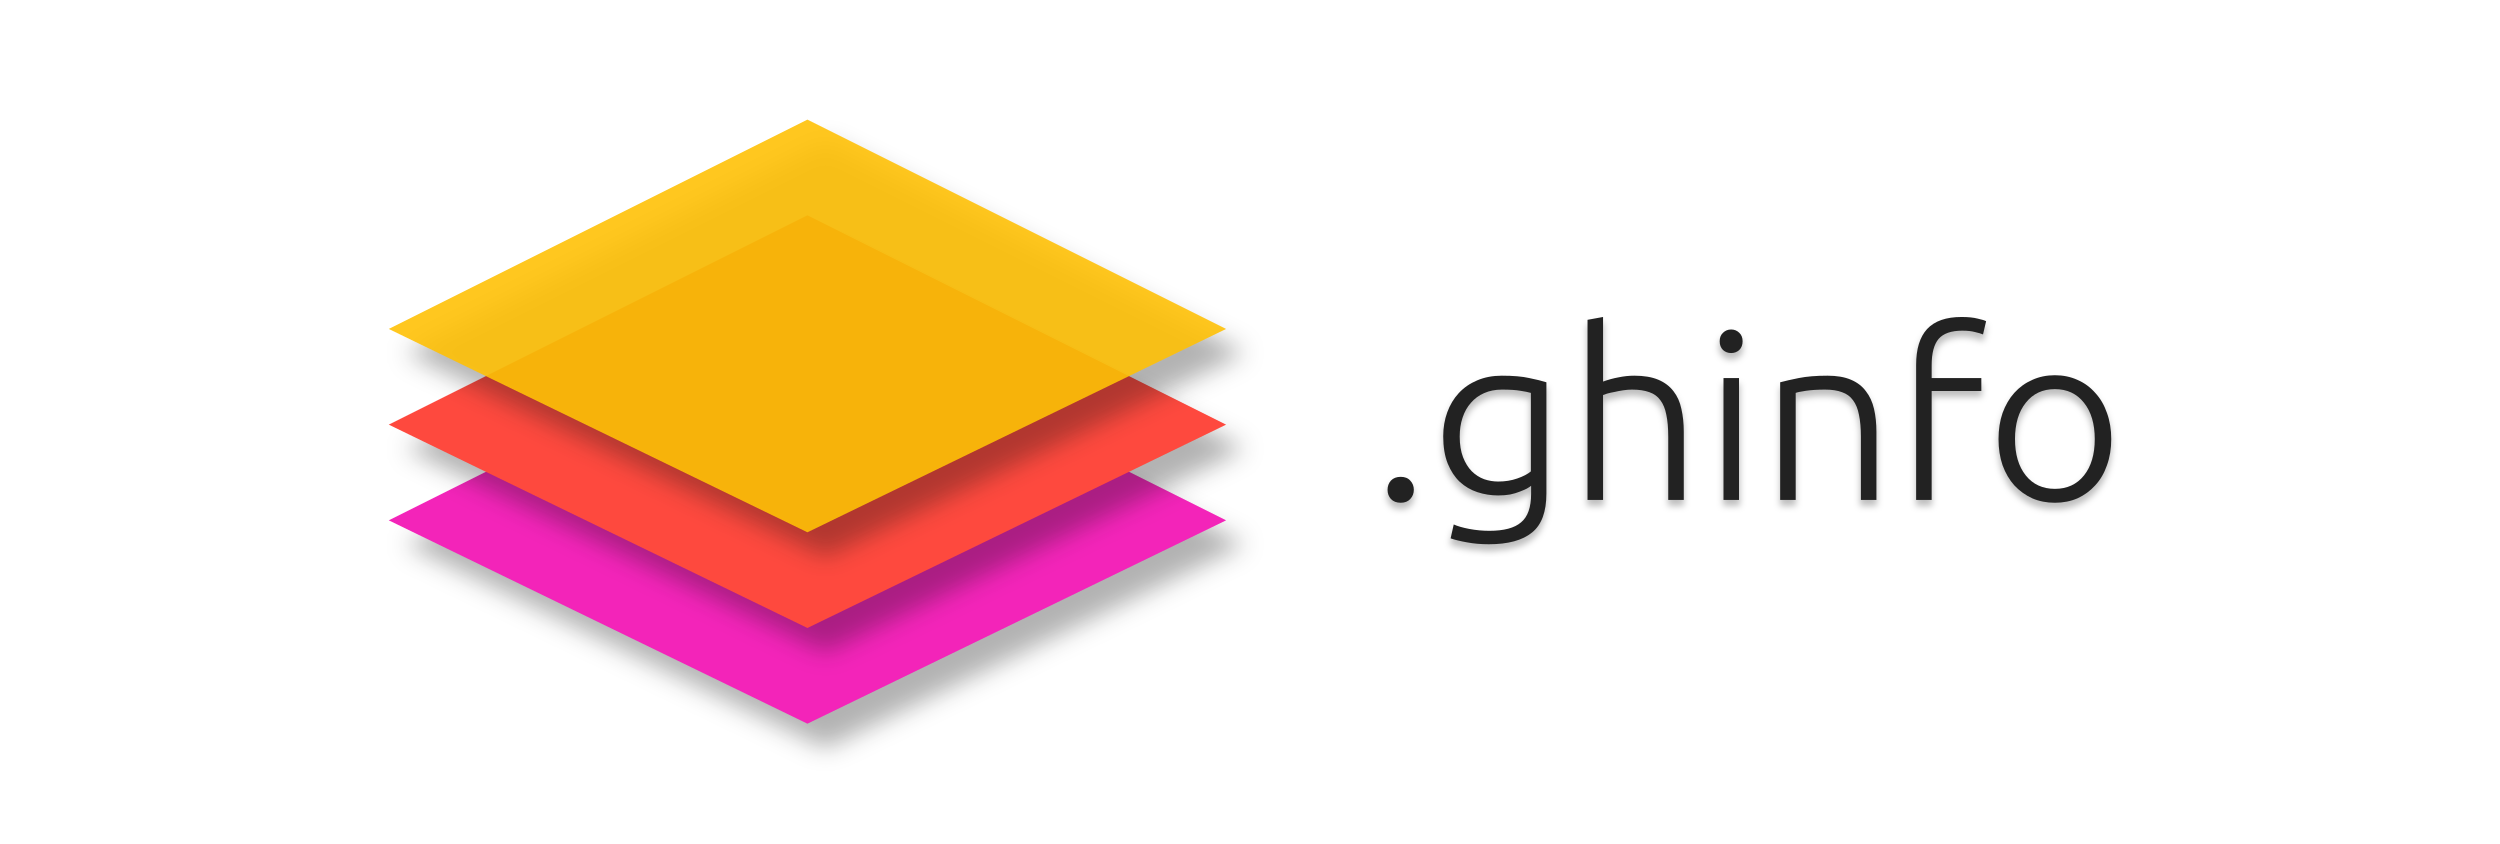
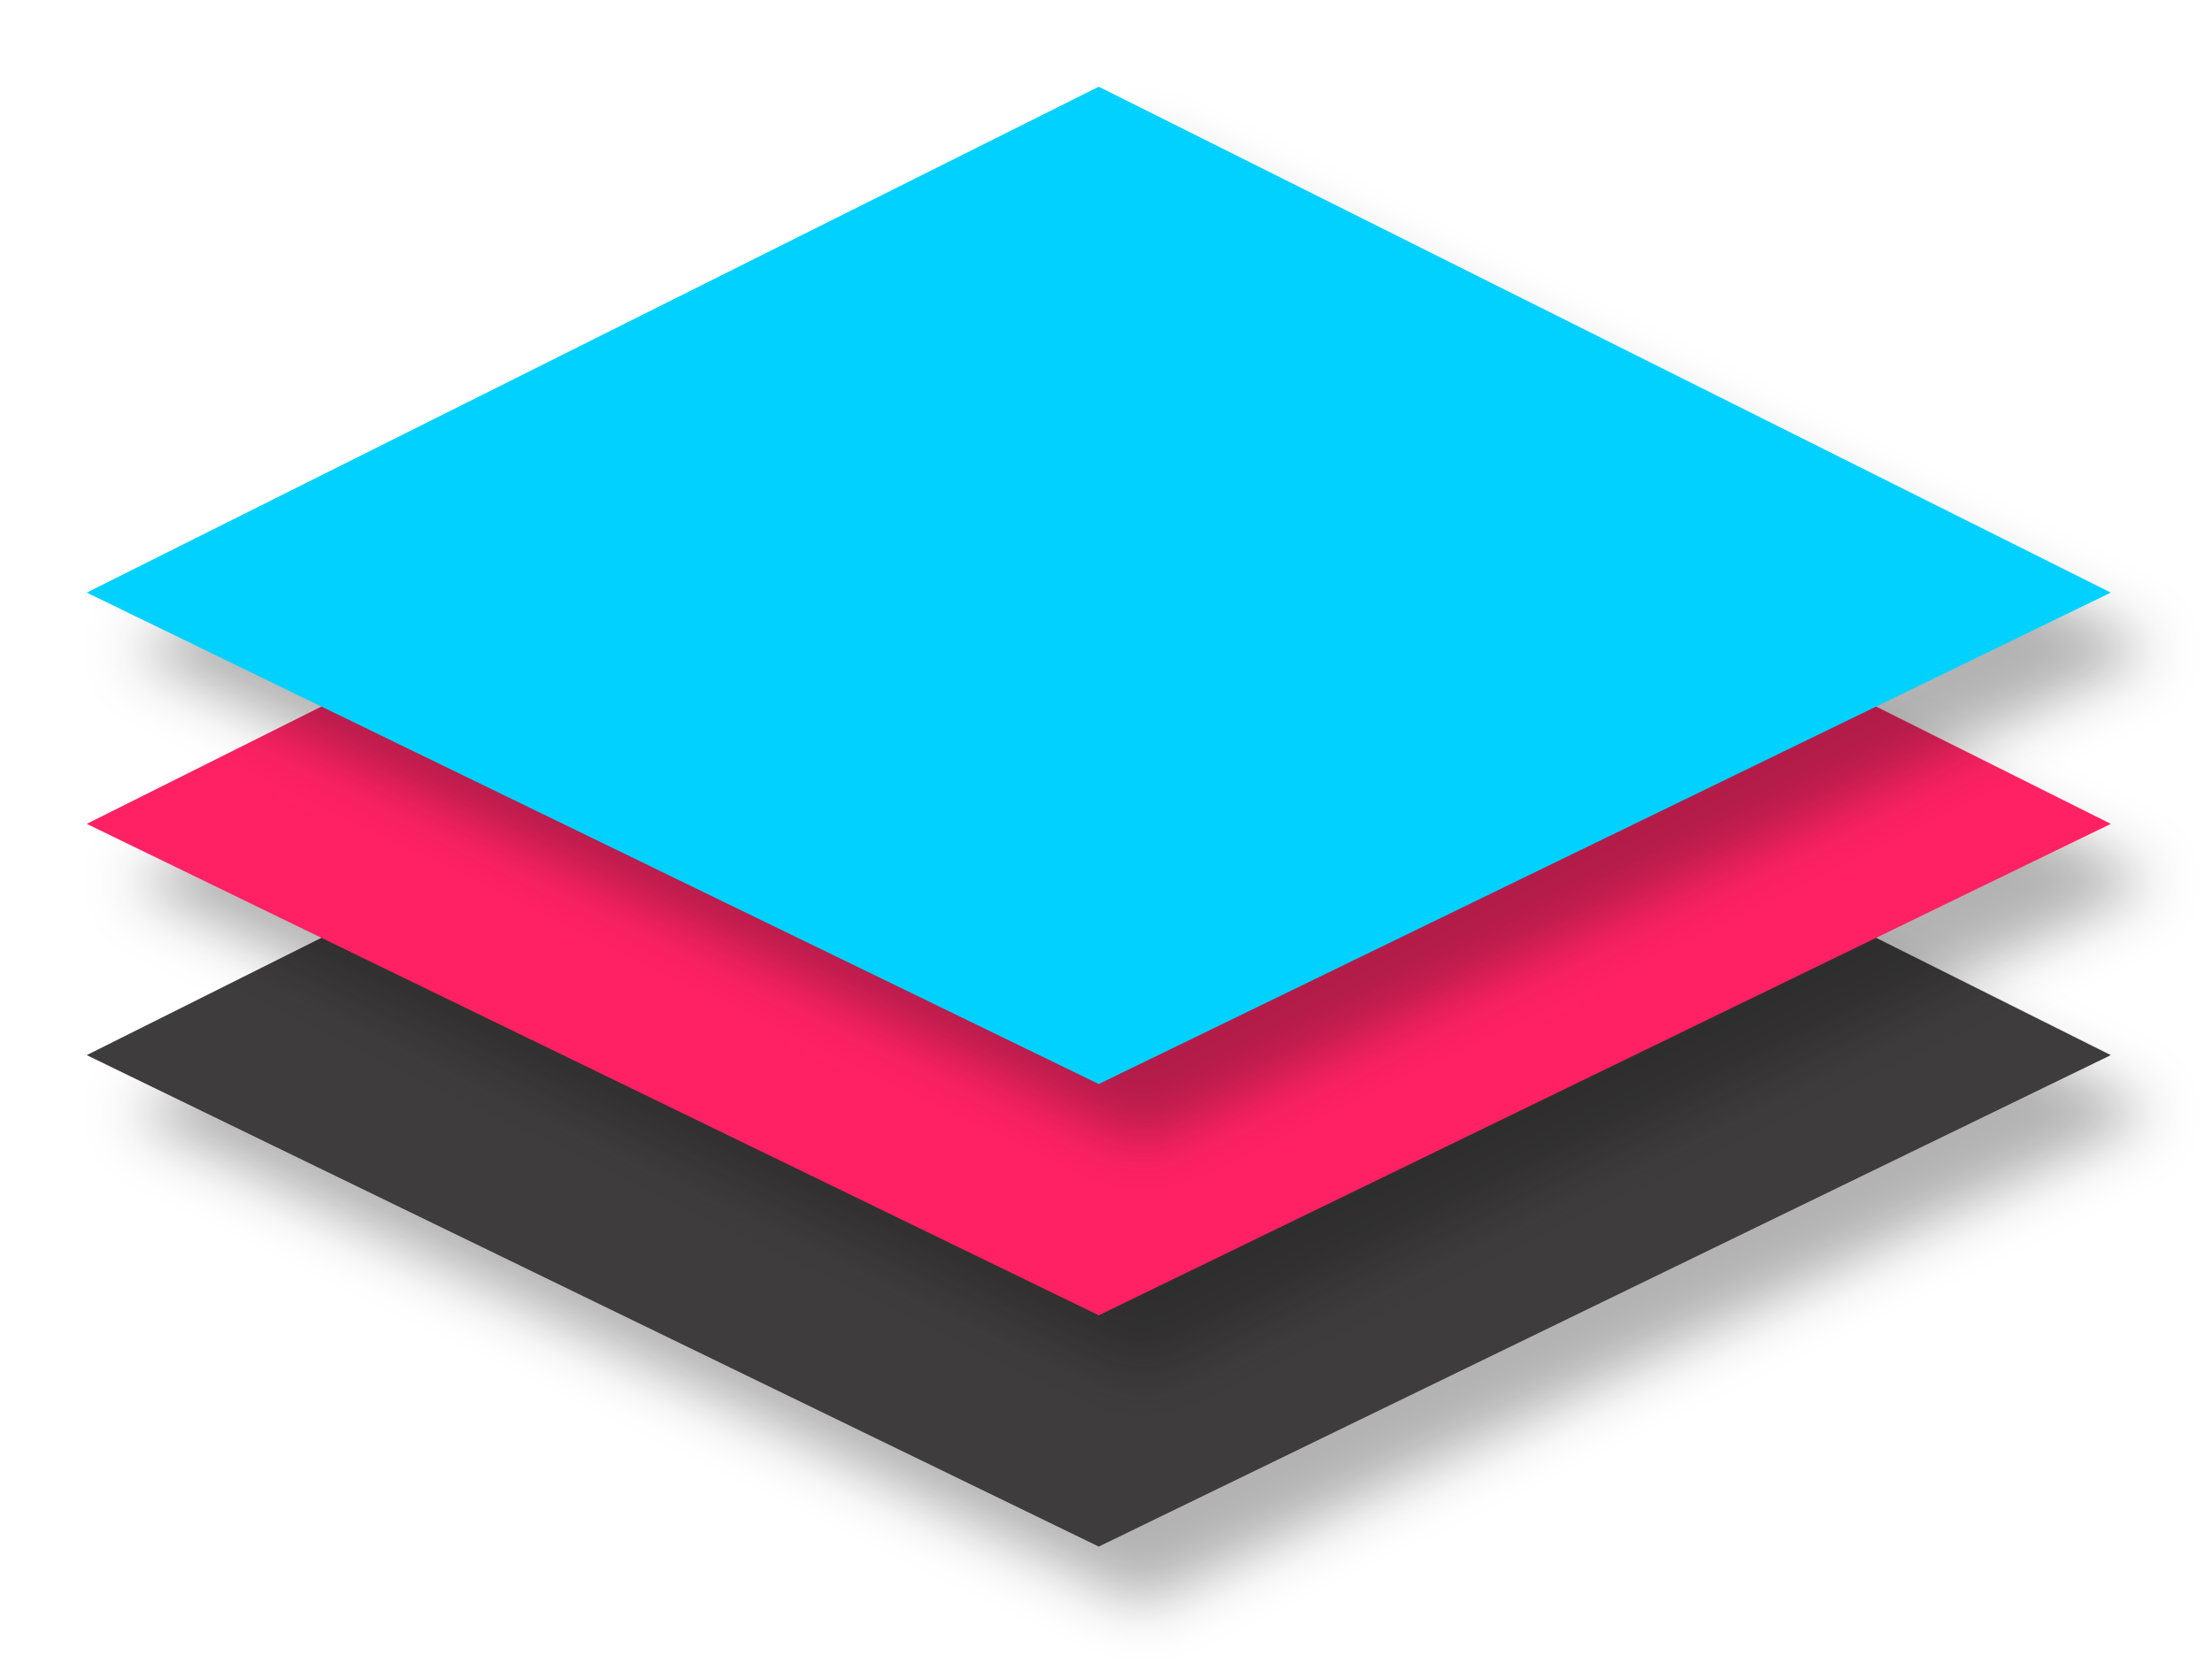
- <svg xmlns="http://www.w3.org/2000/svg" fill="none" viewBox="0 0 418 141">
-   <g fill="#222" filter="url(#filter0_d)">
-     <path d="M236.392 81.894c0 .604-.199 1.117-.599 1.537-.372.42-.905.631-1.597.631s-1.238-.21-1.637-.631c-.373-.42-.559-.933-.559-1.537 0-.604.186-1.117.559-1.537.399-.42.945-.631 1.637-.631.692 0 1.225.21 1.597.631.4.42.599.933.599 1.537z" />
-     <path fill-rule="evenodd" d="M256.002 81.224c-.16.131-.4.289-.719.473-.319.158-.719.329-1.198.512-.452.184-.985.342-1.597.473-.586.105-1.251.158-1.997.158-1.197 0-2.355-.184-3.474-.552-1.118-.368-2.102-.946-2.954-1.734-.826-.788-1.491-1.8-1.997-3.035-.506-1.261-.759-2.786-.759-4.573 0-1.445.227-2.786.679-4.021.453-1.235 1.092-2.299 1.917-3.193.852-.92 1.877-1.629 3.075-2.129 1.224-.526 2.595-.788 4.112-.788 1.917 0 3.448.131 4.592.394 1.172.237 2.13.473 2.875.71v18.606c0 3.048-.798 5.216-2.395 6.504C254.564 90.343 252.155 91 248.934 91c-1.331 0-2.542-.105-3.634-.315-1.064-.184-1.983-.407-2.755-.67l.519-2.326c.639.289 1.504.539 2.596.749 1.118.21 2.236.315 3.354.315 2.449 0 4.219-.473 5.311-1.419 1.118-.92 1.677-2.51 1.677-4.77v-1.34zm-.04-15.531c-.453-.131-1.038-.25-1.757-.355-.719-.131-1.744-.197-3.075-.197-1.118 0-2.116.197-2.994.591-.852.368-1.584.907-2.197 1.616-.612.683-1.078 1.511-1.397 2.483-.32.946-.479 1.997-.479 3.154 0 1.34.186 2.497.559 3.469.372.946.852 1.721 1.437 2.326.612.604 1.305 1.051 2.077 1.34.772.263 1.557.394 2.355.394 1.172 0 2.237-.171 3.195-.512.985-.342 1.743-.736 2.276-1.183V65.693z" clip-rule="evenodd" />
-     <path d="M265.435 83.589V53.473L268.03 53v10.801c.852-.315 1.717-.552 2.596-.71.878-.184 1.757-.276 2.635-.276 1.598 0 2.929.223 3.993.67 1.065.447 1.917 1.091 2.556 1.931.639.815 1.078 1.8 1.318 2.956.266 1.156.399 2.431.399 3.824v11.392h-2.596V73.025c0-1.445-.106-2.667-.319-3.666-.186-.999-.519-1.813-.998-2.444-.453-.631-1.065-1.077-1.837-1.34-.772-.289-1.744-.434-2.915-.434-.453 0-.945.039-1.477.118-.506.079-.985.171-1.438.276-.452.079-.865.171-1.238.276-.346.105-.572.184-.679.236v17.541h-2.595zM290.764 83.589h-2.595V63.209h2.595v20.38zM291.363 57.06c0 .604-.186 1.091-.559 1.458-.373.342-.825.512-1.358.512-.532 0-.985-.171-1.357-.512-.373-.368-.559-.854-.559-1.458 0-.605.186-1.077.559-1.419.372-.368.825-.552 1.357-.552.533 0 .985.184 1.358.552.373.342.559.815.559 1.419zM297.644 63.919c.772-.21 1.81-.447 3.115-.71 1.304-.263 2.901-.394 4.791-.394 1.571 0 2.875.223 3.914.67 1.064.447 1.903 1.091 2.515 1.931.639.815 1.092 1.8 1.358 2.956.266 1.156.399 2.431.399 3.824v11.392h-2.595V73.025c0-1.445-.107-2.667-.32-3.666-.186-.999-.519-1.813-.998-2.444-.453-.631-1.065-1.077-1.837-1.34-.745-.289-1.69-.434-2.835-.434-1.224 0-2.289.066-3.194.197-.879.131-1.451.25-1.717.355v17.896h-2.596V63.919zM327.965 53c1.118 0 2.023.092 2.715.276.719.158 1.185.302 1.398.434l-.52 2.208c-.292-.131-.732-.263-1.317-.394-.559-.158-1.278-.236-2.156-.236-1.837 0-3.155.46-3.954 1.38-.772.92-1.158 2.391-1.158 4.415v2.129h8.306v2.168h-8.306v18.212h-2.595V61.002c0-2.654.612-4.652 1.837-5.992 1.251-1.34 3.168-2.01 5.75-2.01z" />
-     <path fill-rule="evenodd" d="M353 73.419c0 1.603-.24 3.062-.719 4.375-.452 1.314-1.104 2.431-1.956 3.351-.826.92-1.81 1.643-2.955 2.168-1.145.499-2.409.749-3.793.749-1.385 0-2.649-.25-3.794-.749-1.145-.526-2.143-1.248-2.995-2.168-.825-.92-1.477-2.037-1.956-3.351-.453-1.314-.679-2.772-.679-4.375 0-1.603.226-3.062.679-4.375.479-1.314 1.131-2.431 1.956-3.351.852-.946 1.85-1.669 2.995-2.168 1.145-.526 2.409-.788 3.794-.788 1.384 0 2.648.263 3.793.788 1.145.499 2.129 1.222 2.955 2.168.852.92 1.504 2.037 1.956 3.351.479 1.314.719 2.772.719 4.375zm-2.755 0c0-2.549-.599-4.573-1.797-6.071-1.198-1.524-2.822-2.286-4.871-2.286-2.05 0-3.674.762-4.872 2.286-1.198 1.498-1.797 3.522-1.797 6.071 0 2.549.599 4.573 1.797 6.071 1.198 1.498 2.822 2.247 4.872 2.247 2.049 0 3.673-.749 4.871-2.247 1.198-1.498 1.797-3.521 1.797-6.071z" clip-rule="evenodd" />
+ <svg xmlns="http://www.w3.org/2000/svg" width="153" height="115" fill="none">
+   <g filter="url(#a)">
+     <path d="m76 38 70 35-70 34L6 73l70-35Z" fill="#3E3C3C" />
  </g>
-   <g filter="url(#filter1_d)">
-     <path fill="#F324B9" d="M135 52l70 35-70 34-70-34 70-35z" />
+   <g filter="url(#b)">
+     <path d="m76 22 70 35-70 34L6 57l70-35Z" fill="#FF2163" />
  </g>
-   <g filter="url(#filter2_d)">
-     <path fill="#FE493E" d="M135 36l70 35-70 34-70-34 70-35z" />
-   </g>
-   <g filter="url(#filter3_d)">
-     <path fill="#FFC107" fill-opacity=".9" d="M135 20l70 35-70 34-70-34 70-35z" />
+   <g filter="url(#c)">
+     <path d="m76 6 70 35-70 34L6 41 76 6Z" fill="#00D1FF" />
  </g>
  <defs>
-     <filter id="filter0_d" width="123" height="40" x="231" y="53" color-interpolation-filters="sRGB" filterUnits="userSpaceOnUse">
+     <filter id="a" x="5" y="38" width="148" height="77" filterUnits="userSpaceOnUse" color-interpolation-filters="sRGB">
      <feFlood flood-opacity="0" result="BackgroundImageFix" />
-       <feColorMatrix in="SourceAlpha" values="0 0 0 0 0 0 0 0 0 0 0 0 0 0 0 0 0 0 127 0" />
-       <feOffset dy="1" />
-       <feGaussianBlur stdDeviation=".5" />
-       <feColorMatrix values="0 0 0 0 0 0 0 0 0 0 0 0 0 0 0 0 0 0 0.25 0" />
-       <feBlend in2="BackgroundImageFix" result="effect1_dropShadow" />
-       <feBlend in="SourceGraphic" in2="effect1_dropShadow" result="shape" />
-     </filter>
-     <filter id="filter1_d" width="148" height="77" x="64" y="52" color-interpolation-filters="sRGB" filterUnits="userSpaceOnUse">
-       <feFlood flood-opacity="0" result="BackgroundImageFix" />
-       <feColorMatrix in="SourceAlpha" values="0 0 0 0 0 0 0 0 0 0 0 0 0 0 0 0 0 0 127 0" />
+       <feColorMatrix in="SourceAlpha" values="0 0 0 0 0 0 0 0 0 0 0 0 0 0 0 0 0 0 127 0" result="hardAlpha" />
      <feOffset dx="3" dy="4" />
      <feGaussianBlur stdDeviation="2" />
      <feColorMatrix values="0 0 0 0 0.067 0 0 0 0 0.067 0 0 0 0 0.067 0 0 0 0.32 0" />
-       <feBlend in2="BackgroundImageFix" result="effect1_dropShadow" />
-       <feBlend in="SourceGraphic" in2="effect1_dropShadow" result="shape" />
+       <feBlend in2="BackgroundImageFix" result="effect1_dropShadow_320_34" />
+       <feBlend in="SourceGraphic" in2="effect1_dropShadow_320_34" result="shape" />
    </filter>
-     <filter id="filter2_d" width="148" height="77" x="64" y="36" color-interpolation-filters="sRGB" filterUnits="userSpaceOnUse">
+     <filter id="b" x="5" y="22" width="148" height="77" filterUnits="userSpaceOnUse" color-interpolation-filters="sRGB">
      <feFlood flood-opacity="0" result="BackgroundImageFix" />
-       <feColorMatrix in="SourceAlpha" values="0 0 0 0 0 0 0 0 0 0 0 0 0 0 0 0 0 0 127 0" />
+       <feColorMatrix in="SourceAlpha" values="0 0 0 0 0 0 0 0 0 0 0 0 0 0 0 0 0 0 127 0" result="hardAlpha" />
      <feOffset dx="3" dy="4" />
      <feGaussianBlur stdDeviation="2" />
      <feColorMatrix values="0 0 0 0 0.067 0 0 0 0 0.067 0 0 0 0 0.067 0 0 0 0.32 0" />
-       <feBlend in2="BackgroundImageFix" result="effect1_dropShadow" />
-       <feBlend in="SourceGraphic" in2="effect1_dropShadow" result="shape" />
+       <feBlend in2="BackgroundImageFix" result="effect1_dropShadow_320_34" />
+       <feBlend in="SourceGraphic" in2="effect1_dropShadow_320_34" result="shape" />
    </filter>
-     <filter id="filter3_d" width="148" height="77" x="64" y="20" color-interpolation-filters="sRGB" filterUnits="userSpaceOnUse">
+     <filter id="c" x="5" y="6" width="148" height="77" filterUnits="userSpaceOnUse" color-interpolation-filters="sRGB">
      <feFlood flood-opacity="0" result="BackgroundImageFix" />
-       <feColorMatrix in="SourceAlpha" values="0 0 0 0 0 0 0 0 0 0 0 0 0 0 0 0 0 0 127 0" />
+       <feColorMatrix in="SourceAlpha" values="0 0 0 0 0 0 0 0 0 0 0 0 0 0 0 0 0 0 127 0" result="hardAlpha" />
      <feOffset dx="3" dy="4" />
      <feGaussianBlur stdDeviation="2" />
      <feColorMatrix values="0 0 0 0 0.067 0 0 0 0 0.067 0 0 0 0 0.067 0 0 0 0.32 0" />
-       <feBlend in2="BackgroundImageFix" result="effect1_dropShadow" />
-       <feBlend in="SourceGraphic" in2="effect1_dropShadow" result="shape" />
+       <feBlend in2="BackgroundImageFix" result="effect1_dropShadow_320_34" />
+       <feBlend in="SourceGraphic" in2="effect1_dropShadow_320_34" result="shape" />
    </filter>
  </defs>
</svg>
